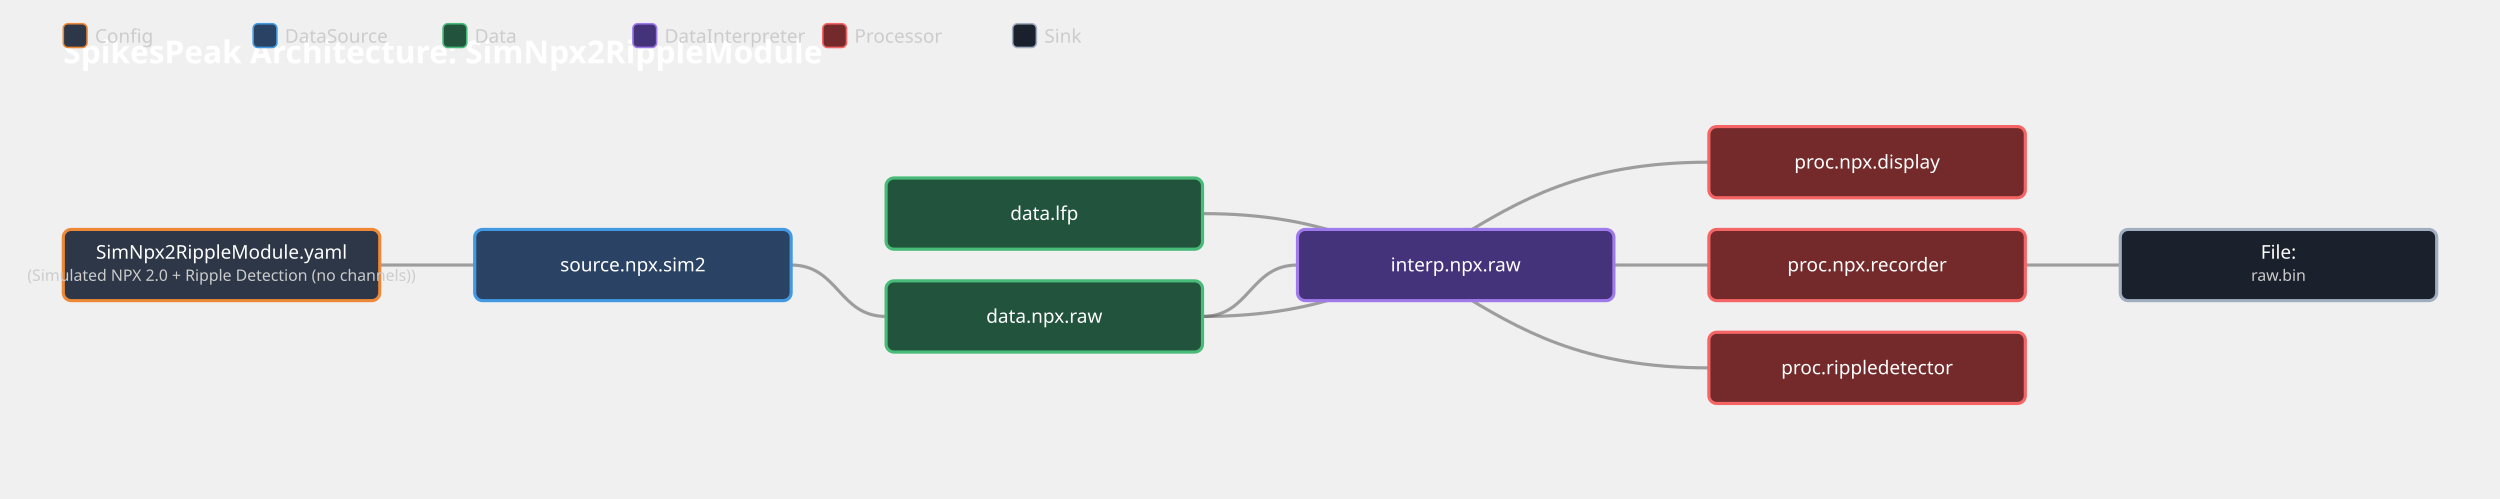
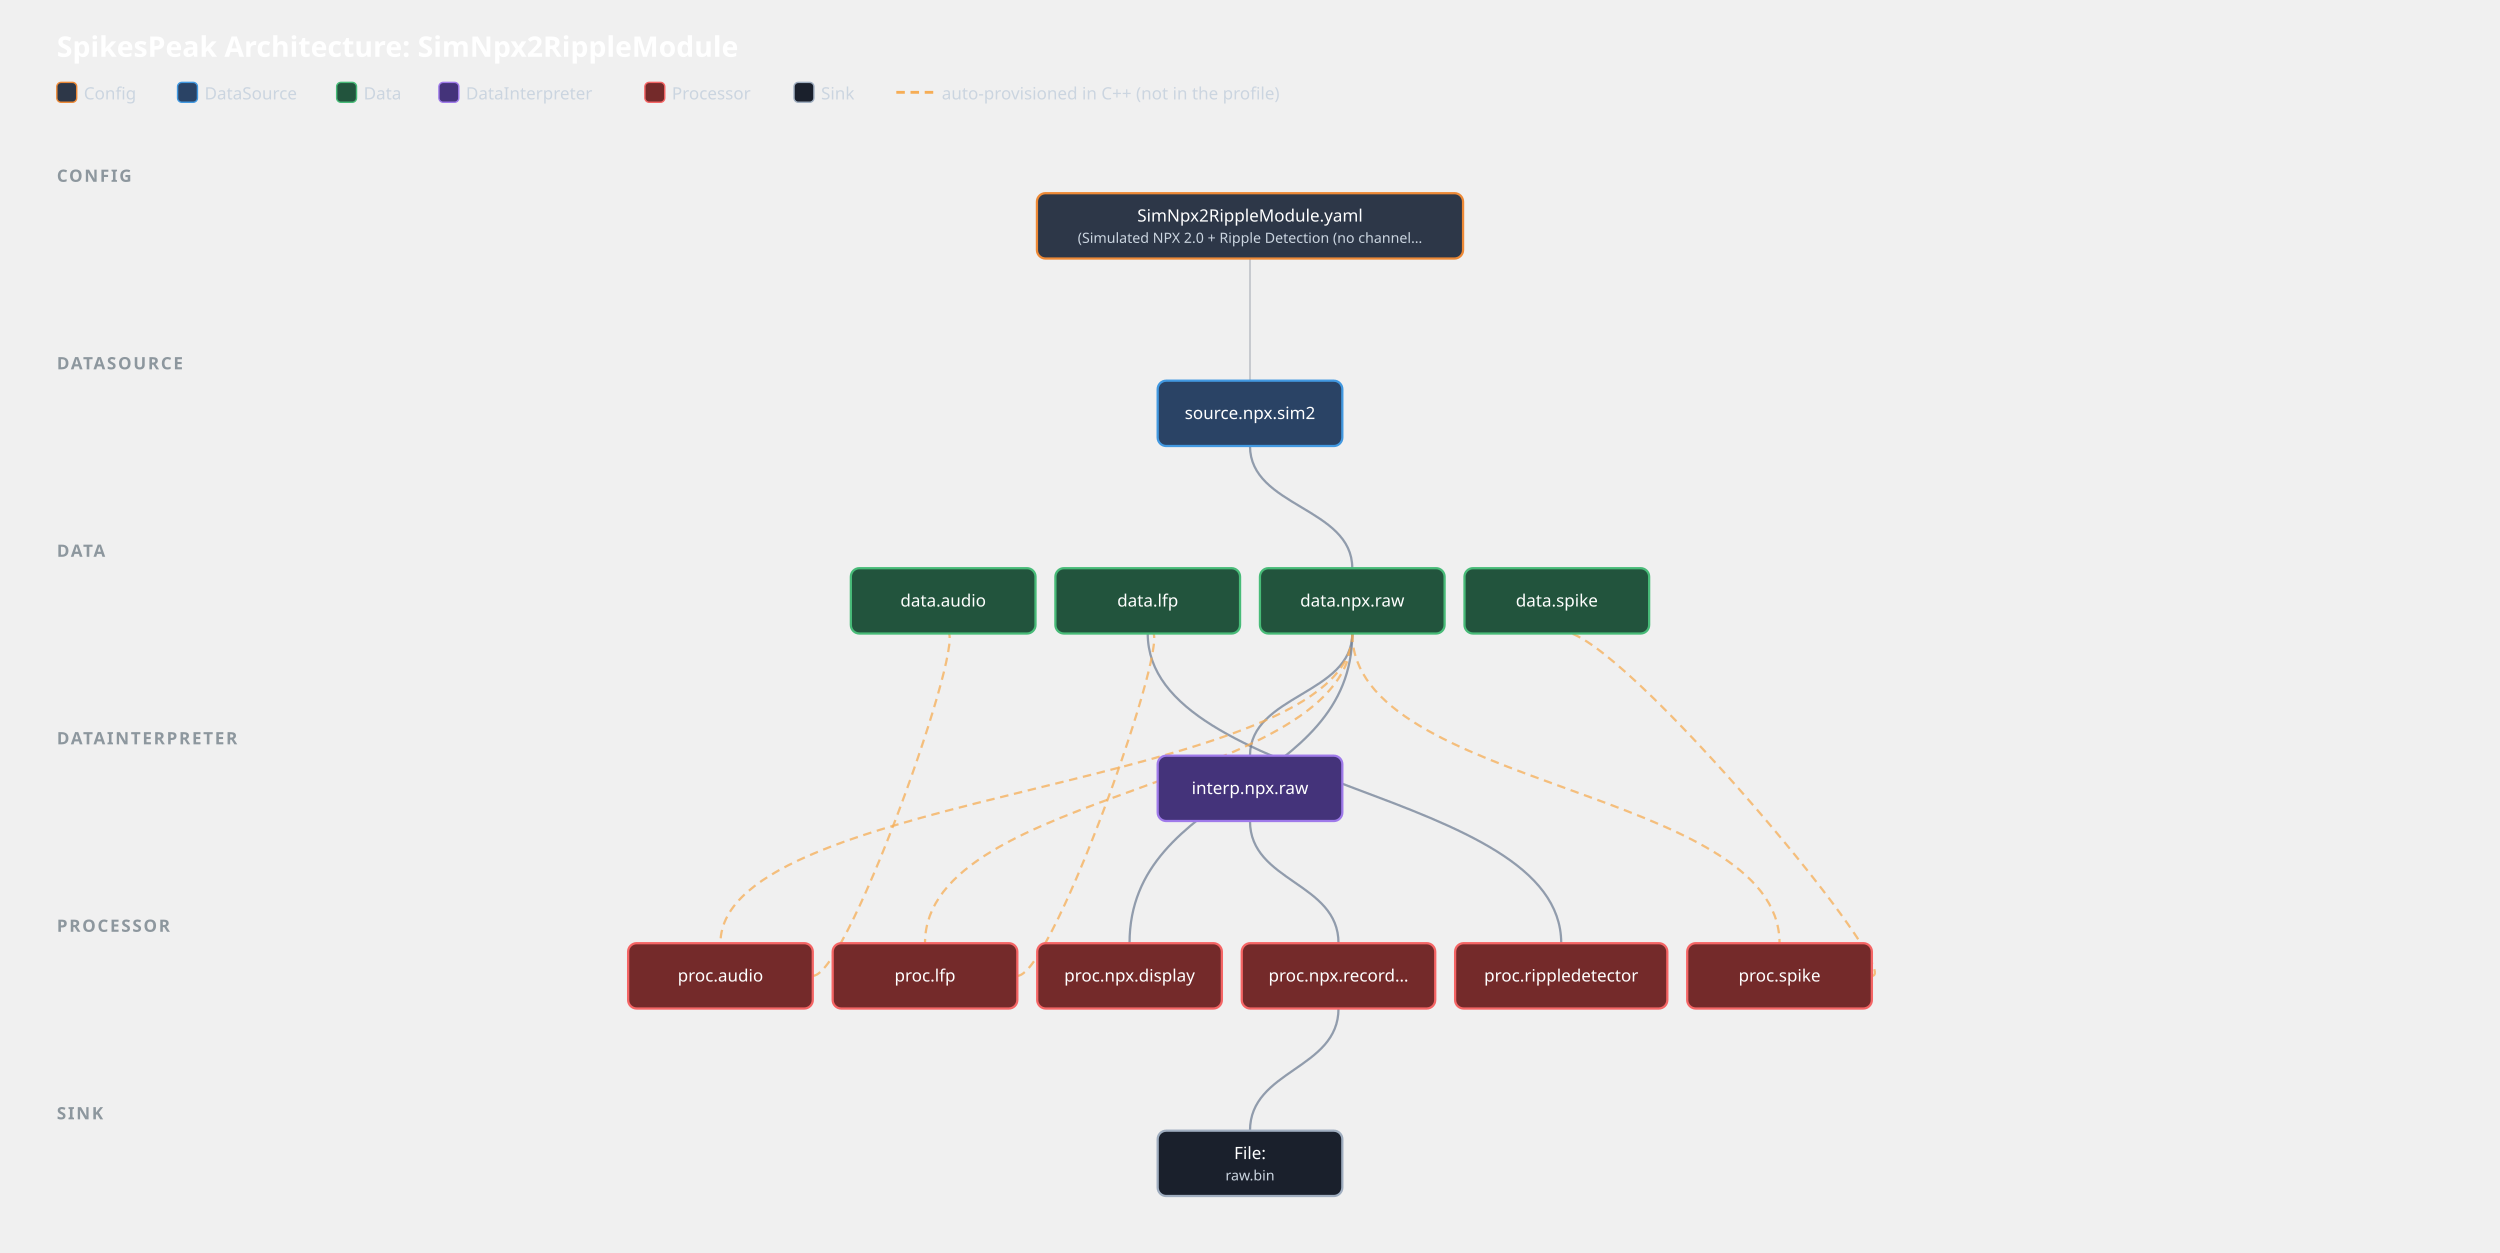
- <svg xmlns="http://www.w3.org/2000/svg" width="1580.0" height="315.0" style="background-color: #1a1a1a;">
+ <svg xmlns="http://www.w3.org/2000/svg" width="1760.0" height="882.0" viewBox="0 0 1760.0 882.0" preserveAspectRatio="xMidYMin meet" style="background-color: #1a1a1a; max-width: 100%; height: auto;">
  <text x="40" y="40" fill="#fff" font-family="sans-serif" font-size="20" font-weight="bold">SpikesPeak Architecture: SimNpx2RippleModule</text>
  <g id="legend">
-     <rect x="40" y="15" width="15" height="15" rx="3" fill="#2d3748" stroke="#ed8936" stroke-width="1" />
-     <text x="60" y="27" fill="#ccc" font-family="sans-serif" font-size="12">Config</text>
-     <rect x="160" y="15" width="15" height="15" rx="3" fill="#2a4365" stroke="#4299e1" stroke-width="1" />
-     <text x="180" y="27" fill="#ccc" font-family="sans-serif" font-size="12">DataSource</text>
-     <rect x="280" y="15" width="15" height="15" rx="3" fill="#22543d" stroke="#48bb78" stroke-width="1" />
-     <text x="300" y="27" fill="#ccc" font-family="sans-serif" font-size="12">Data</text>
-     <rect x="400" y="15" width="15" height="15" rx="3" fill="#44337a" stroke="#9f7aea" stroke-width="1" />
-     <text x="420" y="27" fill="#ccc" font-family="sans-serif" font-size="12">DataInterpreter</text>
-     <rect x="520" y="15" width="15" height="15" rx="3" fill="#742a2a" stroke="#f56565" stroke-width="1" />
-     <text x="540" y="27" fill="#ccc" font-family="sans-serif" font-size="12">Processor</text>
-     <rect x="640" y="15" width="15" height="15" rx="3" fill="#1a202c" stroke="#a0aec0" stroke-width="1" />
-     <text x="660" y="27" fill="#ccc" font-family="sans-serif" font-size="12">Sink</text>
+     <rect x="40" y="58" width="14" height="14" rx="3" fill="#2d3748" stroke="#ed8936" stroke-width="1" />
+     <text x="59" y="70" fill="#cbd5e0" font-family="sans-serif" font-size="12">Config</text>
+     <rect x="125" y="58" width="14" height="14" rx="3" fill="#2a4365" stroke="#4299e1" stroke-width="1" />
+     <text x="144" y="70" fill="#cbd5e0" font-family="sans-serif" font-size="12">DataSource</text>
+     <rect x="237" y="58" width="14" height="14" rx="3" fill="#22543d" stroke="#48bb78" stroke-width="1" />
+     <text x="256" y="70" fill="#cbd5e0" font-family="sans-serif" font-size="12">Data</text>
+     <rect x="309" y="58" width="14" height="14" rx="3" fill="#44337a" stroke="#9f7aea" stroke-width="1" />
+     <text x="328" y="70" fill="#cbd5e0" font-family="sans-serif" font-size="12">DataInterpreter</text>
+     <rect x="454" y="58" width="14" height="14" rx="3" fill="#742a2a" stroke="#f56565" stroke-width="1" />
+     <text x="473" y="70" fill="#cbd5e0" font-family="sans-serif" font-size="12">Processor</text>
+     <rect x="559" y="58" width="14" height="14" rx="3" fill="#1a202c" stroke="#a0aec0" stroke-width="1" />
+     <text x="578" y="70" fill="#cbd5e0" font-family="sans-serif" font-size="12">Sink</text>
+     <path d="M 631 65 l 26 0" stroke="#f6ad55" stroke-width="2" stroke-dasharray="6 4" />
+     <text x="663" y="70" fill="#cbd5e0" font-family="sans-serif" font-size="12">auto-provisioned in C++ (not in the profile)</text>
  </g>
  <g id="edges">
-     <path d="M 240.0 167.5 C 270.0 167.5, 270.0 167.5, 300.0 167.5" fill="none" stroke="#666" stroke-width="2" opacity="0.6" />
-     <path d="M 760.0 135.0 C 920.0 135.0, 920.0 232.5, 1080.0 232.5" fill="none" stroke="#666" stroke-width="2" opacity="0.6" />
-     <path d="M 760.0 200.0 C 790.0 200.0, 790.0 167.5, 820.0 167.5" fill="none" stroke="#666" stroke-width="2" opacity="0.6" />
-     <path d="M 760.0 200.0 C 920.0 200.0, 920.0 102.5, 1080.0 102.5" fill="none" stroke="#666" stroke-width="2" opacity="0.6" />
-     <path d="M 1020.0 167.5 C 1050.0 167.5, 1050.0 167.5, 1080.0 167.5" fill="none" stroke="#666" stroke-width="2" opacity="0.6" />
-     <path d="M 1280.0 167.5 C 1310.0 167.5, 1310.0 167.5, 1340.0 167.5" fill="none" stroke="#666" stroke-width="2" opacity="0.6" />
-     <path d="M 500.0 167.5 C 530.0 167.5, 530.0 200.0, 560.0 200.0" fill="none" stroke="#666" stroke-width="2" opacity="0.6" />
+     <path d="M 880.0 182.0 C 880.0 207.8, 880.0 224.0, 880.0 242.0 L 880.0 268.0" fill="none" stroke="#4a5568" stroke-width="1.0" opacity="0.35" />
+     <path d="M 808.0 446.0 C 808.0 555.0, 1099.1 555.0, 1099.1 664.0" fill="none" stroke="#718096" stroke-width="1.6" opacity="0.75" />
+     <path d="M 952.0 446.0 C 952.0 489.0, 880.0 489.0, 880.0 532.0" fill="none" stroke="#718096" stroke-width="1.6" opacity="0.75" />
+     <path d="M 952.0 446.0 C 952.0 555.0, 507.2 555.0, 507.2 664.0" fill="none" stroke="#f6ad55" stroke-width="1.6" opacity="0.75" stroke-dasharray="6 4" />
+     <path d="M 952.0 446.0 C 952.0 555.0, 651.2 555.0, 651.2 664.0" fill="none" stroke="#f6ad55" stroke-width="1.6" opacity="0.75" stroke-dasharray="6 4" />
+     <path d="M 952.0 446.0 C 952.0 555.0, 795.2 555.0, 795.2 664.0" fill="none" stroke="#718096" stroke-width="1.6" opacity="0.75" />
+     <path d="M 952.0 446.0 C 952.0 555.0, 1252.8 555.0, 1252.8 664.0" fill="none" stroke="#f6ad55" stroke-width="1.6" opacity="0.75" stroke-dasharray="6 4" />
+     <path d="M 880.0 578.0 C 880.0 621.0, 942.3 621.0, 942.3 664.0" fill="none" stroke="#718096" stroke-width="1.6" opacity="0.75" />
+     <path d="M 572.2 687.0 C 598.2 687.0, 690.0 423.0, 664.0 446.0" fill="none" stroke="#f6ad55" stroke-width="1.6" opacity="0.75" stroke-dasharray="6 4" />
+     <path d="M 716.2 687.0 C 742.2 687.0, 834.0 423.0, 808.0 446.0" fill="none" stroke="#f6ad55" stroke-width="1.6" opacity="0.75" stroke-dasharray="6 4" />
+     <path d="M 942.3 710.0 C 942.3 753.0, 880.0 753.0, 880.0 796.0" fill="none" stroke="#718096" stroke-width="1.6" opacity="0.75" />
+     <path d="M 1317.8 687.0 C 1343.8 687.0, 1122.0 423.0, 1096.0 446.0" fill="none" stroke="#f6ad55" stroke-width="1.6" opacity="0.75" stroke-dasharray="6 4" />
+     <path d="M 880.0 314.0 C 880.0 357.0, 952.0 357.0, 952.0 400.0" fill="none" stroke="#718096" stroke-width="1.6" opacity="0.75" />
  </g>
  <g id="nodes">
-     <rect x="40.0" y="145.0" width="200" height="45" rx="5" fill="#2d3748" stroke="#ed8936" stroke-width="2" />
-     <text x="140.0" y="163.5" fill="#fff" font-family="sans-serif" font-size="12" text-anchor="middle">SimNpx2RippleModule.yaml</text>
-     <text x="140.0" y="177.5" fill="#ccc" font-family="sans-serif" font-size="10" text-anchor="middle">(Simulated NPX 2.0 + Ripple Detection (no channels))</text>
-     <rect x="560.0" y="112.5" width="200" height="45" rx="5" fill="#22543d" stroke="#48bb78" stroke-width="2" />
-     <text x="660.0" y="139.0" fill="#fff" font-family="sans-serif" font-size="12" text-anchor="middle">data.lfp</text>
-     <rect x="560.0" y="177.5" width="200" height="45" rx="5" fill="#22543d" stroke="#48bb78" stroke-width="2" />
-     <text x="660.0" y="204.0" fill="#fff" font-family="sans-serif" font-size="12" text-anchor="middle">data.npx.raw</text>
-     <rect x="820.0" y="145.0" width="200" height="45" rx="5" fill="#44337a" stroke="#9f7aea" stroke-width="2" />
-     <text x="920.0" y="171.5" fill="#fff" font-family="sans-serif" font-size="12" text-anchor="middle">interp.npx.raw</text>
-     <rect x="1080.0" y="80.0" width="200" height="45" rx="5" fill="#742a2a" stroke="#f56565" stroke-width="2" />
-     <text x="1180.0" y="106.5" fill="#fff" font-family="sans-serif" font-size="12" text-anchor="middle">proc.npx.display</text>
-     <rect x="1080.0" y="145.0" width="200" height="45" rx="5" fill="#742a2a" stroke="#f56565" stroke-width="2" />
-     <text x="1180.0" y="171.5" fill="#fff" font-family="sans-serif" font-size="12" text-anchor="middle">proc.npx.recorder</text>
-     <rect x="1080.0" y="210.0" width="200" height="45" rx="5" fill="#742a2a" stroke="#f56565" stroke-width="2" />
-     <text x="1180.0" y="236.5" fill="#fff" font-family="sans-serif" font-size="12" text-anchor="middle">proc.rippledetector</text>
-     <rect x="1340.0" y="145.0" width="200" height="45" rx="5" fill="#1a202c" stroke="#a0aec0" stroke-width="2" />
-     <text x="1440.0" y="163.5" fill="#fff" font-family="sans-serif" font-size="12" text-anchor="middle">File:</text>
-     <text x="1440.0" y="177.5" fill="#ccc" font-family="sans-serif" font-size="10" text-anchor="middle">raw.bin</text>
-     <rect x="300.0" y="145.0" width="200" height="45" rx="5" fill="#2a4365" stroke="#4299e1" stroke-width="2" />
-     <text x="400.0" y="171.5" fill="#fff" font-family="sans-serif" font-size="12" text-anchor="middle">source.npx.sim2</text>
+     <text x="40" y="128.0" fill="#8d979e" font-family="sans-serif" font-size="12" font-weight="bold" letter-spacing="1.2">CONFIG</text>
+     <text x="40" y="260.0" fill="#8d979e" font-family="sans-serif" font-size="12" font-weight="bold" letter-spacing="1.2">DATASOURCE</text>
+     <text x="40" y="392.0" fill="#8d979e" font-family="sans-serif" font-size="12" font-weight="bold" letter-spacing="1.2">DATA</text>
+     <text x="40" y="524.0" fill="#8d979e" font-family="sans-serif" font-size="12" font-weight="bold" letter-spacing="1.2">DATAINTERPRETER</text>
+     <text x="40" y="656.0" fill="#8d979e" font-family="sans-serif" font-size="12" font-weight="bold" letter-spacing="1.2">PROCESSOR</text>
+     <text x="40" y="788.0" fill="#8d979e" font-family="sans-serif" font-size="12" font-weight="bold" letter-spacing="1.2">SINK</text>
+     <rect x="730.0" y="136.0" width="300.0" height="46" rx="6" fill="#2d3748" stroke="#ed8936" stroke-width="1.6" />
+     <text x="880.0" y="156.0" fill="#fff" font-family="sans-serif" font-size="12" text-anchor="middle">SimNpx2RippleModule.yaml</text>
+     <text x="880.0" y="171.0" fill="#cbd5e0" font-family="sans-serif" font-size="10" text-anchor="middle">(Simulated NPX 2.0 + Ripple Detection (no channel…</text>
+     <rect x="599.0" y="400.0" width="130.0" height="46" rx="6" fill="#22543d" stroke="#48bb78" stroke-width="1.6" />
+     <text x="664.0" y="427.0" fill="#fff" font-family="sans-serif" font-size="12" text-anchor="middle">data.audio</text>
+     <rect x="743.0" y="400.0" width="130.0" height="46" rx="6" fill="#22543d" stroke="#48bb78" stroke-width="1.6" />
+     <text x="808.0" y="427.0" fill="#fff" font-family="sans-serif" font-size="12" text-anchor="middle">data.lfp</text>
+     <rect x="887.0" y="400.0" width="130.0" height="46" rx="6" fill="#22543d" stroke="#48bb78" stroke-width="1.6" />
+     <text x="952.0" y="427.0" fill="#fff" font-family="sans-serif" font-size="12" text-anchor="middle">data.npx.raw</text>
+     <rect x="1031.0" y="400.0" width="130.0" height="46" rx="6" fill="#22543d" stroke="#48bb78" stroke-width="1.6" />
+     <text x="1096.0" y="427.0" fill="#fff" font-family="sans-serif" font-size="12" text-anchor="middle">data.spike</text>
+     <rect x="815.0" y="532.0" width="130.0" height="46" rx="6" fill="#44337a" stroke="#9f7aea" stroke-width="1.6" />
+     <text x="880.0" y="559.0" fill="#fff" font-family="sans-serif" font-size="12" text-anchor="middle">interp.npx.raw</text>
+     <rect x="442.2" y="664.0" width="130.0" height="46" rx="6" fill="#742a2a" stroke="#f56565" stroke-width="1.6" />
+     <text x="507.2" y="691.0" fill="#fff" font-family="sans-serif" font-size="12" text-anchor="middle">proc.audio</text>
+     <rect x="586.2" y="664.0" width="130.0" height="46" rx="6" fill="#742a2a" stroke="#f56565" stroke-width="1.6" />
+     <text x="651.2" y="691.0" fill="#fff" font-family="sans-serif" font-size="12" text-anchor="middle">proc.lfp</text>
+     <rect x="730.2" y="664.0" width="130.0" height="46" rx="6" fill="#742a2a" stroke="#f56565" stroke-width="1.6" />
+     <text x="795.2" y="691.0" fill="#fff" font-family="sans-serif" font-size="12" text-anchor="middle">proc.npx.display</text>
+     <rect x="874.2" y="664.0" width="136.2" height="46" rx="6" fill="#742a2a" stroke="#f56565" stroke-width="1.6" />
+     <text x="942.3" y="691.0" fill="#fff" font-family="sans-serif" font-size="12" text-anchor="middle">proc.npx.record…</text>
+     <rect x="1024.4" y="664.0" width="149.4" height="46" rx="6" fill="#742a2a" stroke="#f56565" stroke-width="1.6" />
+     <text x="1099.1" y="691.0" fill="#fff" font-family="sans-serif" font-size="12" text-anchor="middle">proc.rippledetector</text>
+     <rect x="1187.8" y="664.0" width="130.0" height="46" rx="6" fill="#742a2a" stroke="#f56565" stroke-width="1.6" />
+     <text x="1252.8" y="691.0" fill="#fff" font-family="sans-serif" font-size="12" text-anchor="middle">proc.spike</text>
+     <rect x="815.0" y="796.0" width="130.0" height="46" rx="6" fill="#1a202c" stroke="#a0aec0" stroke-width="1.6" />
+     <text x="880.0" y="816.0" fill="#fff" font-family="sans-serif" font-size="12" text-anchor="middle">File:</text>
+     <text x="880.0" y="831.0" fill="#cbd5e0" font-family="sans-serif" font-size="10" text-anchor="middle">raw.bin</text>
+     <rect x="815.0" y="268.0" width="130.0" height="46" rx="6" fill="#2a4365" stroke="#4299e1" stroke-width="1.6" />
+     <text x="880.0" y="295.0" fill="#fff" font-family="sans-serif" font-size="12" text-anchor="middle">source.npx.sim2</text>
  </g>
</svg>
